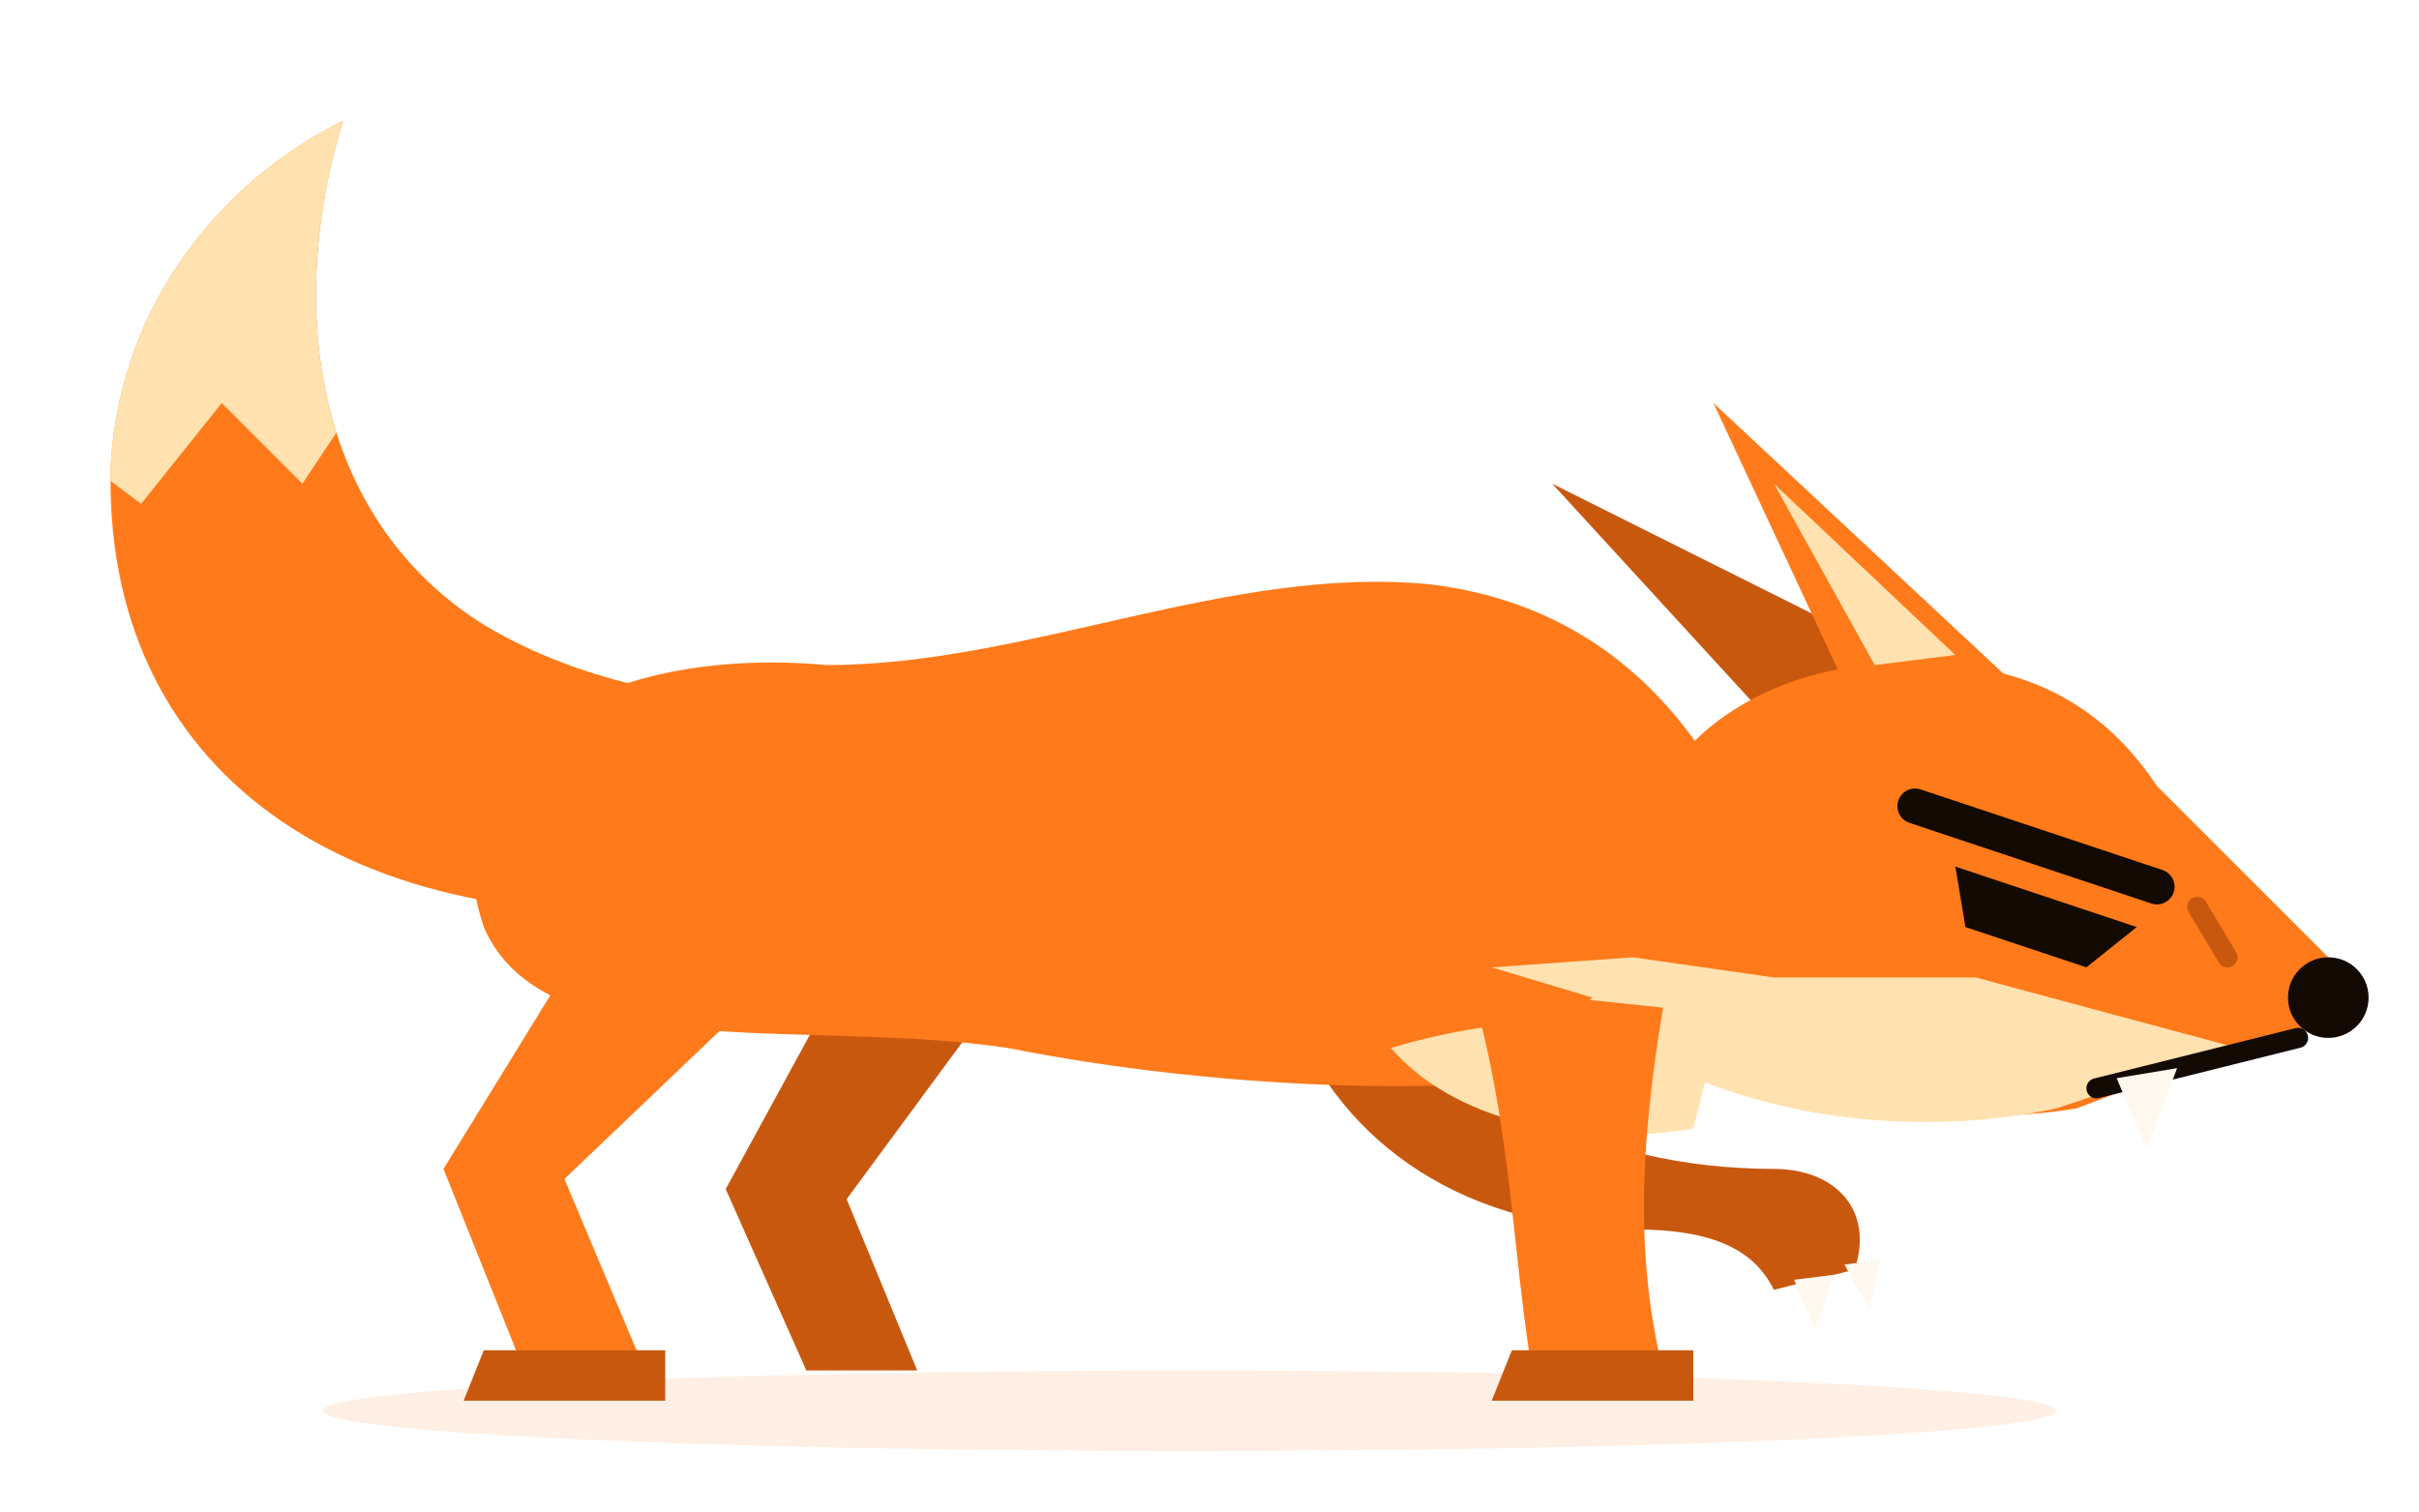
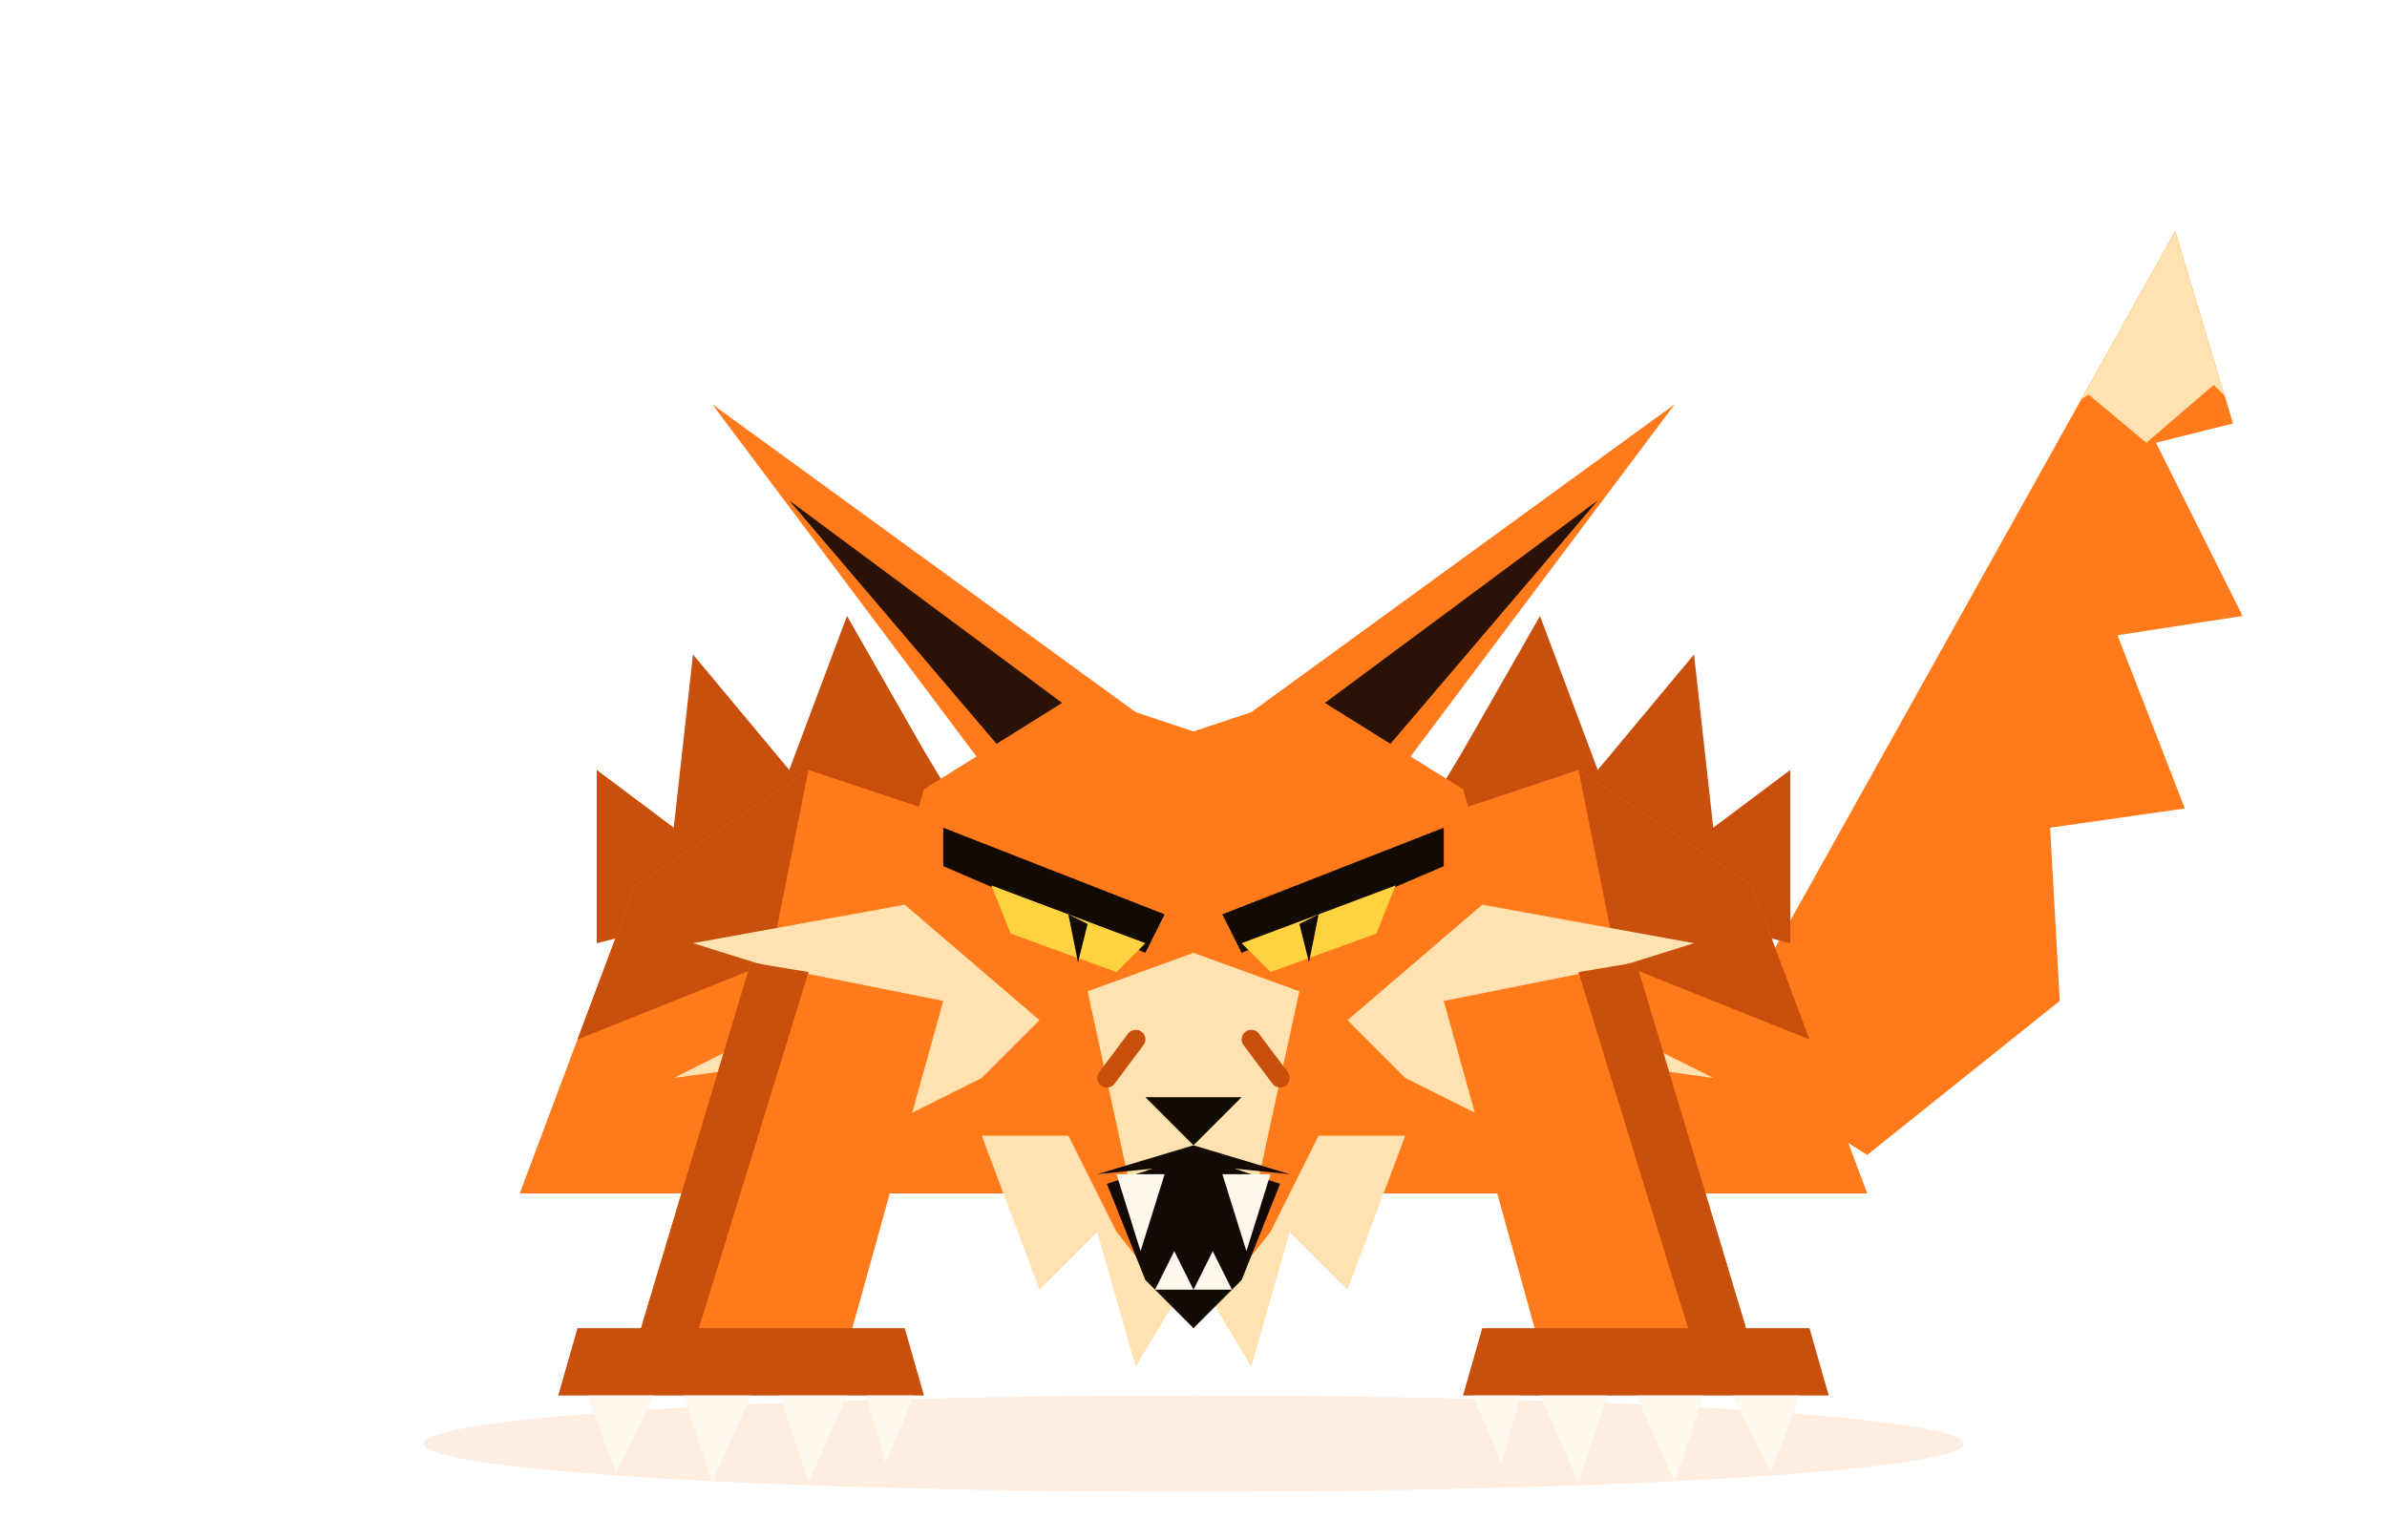
- <svg xmlns="http://www.w3.org/2000/svg" viewBox="0 0 240 150" role="img" aria-label="Mascote do AdHunters">
+ <svg xmlns="http://www.w3.org/2000/svg" viewBox="-4 0 248 160" role="img" aria-label="Mascote do AdHunters">
  <style>
-   .fx-body, .fx-head, .fx-tail, .fx-eye, .fx-shadow, .fx-hind, .fx-front {
+   .fx-all, .fx-body, .fx-hackles, .fx-tail, .fx-eye, .fx-jaw, .fx-shadow {
    transform-box: view-box;
-     animation: 2.6s cubic-bezier(.45, 0, .25, 1) infinite;
+     animation: 2.4s cubic-bezier(.5, 0, .2, 1) infinite;
  }
-   .fx-body { animation-name: fx-body; }
-   .fx-head { transform-origin: 168px 90px; animation-name: fx-head; }
-   .fx-tail { transform-origin: 62px 80px; animation-name: fx-tail; }
-   .fx-eye { transform-origin: 202px 91px; animation-name: fx-eye; }
-   .fx-shadow { transform-origin: 120px 140px; animation-name: fx-shadow; }
-   .fx-hind { transform-origin: 60px 140px; animation-name: fx-hind; }
-   .fx-front { transform-origin: 160px 140px; animation-name: fx-front; }
+   .fx-all { transform-origin: 120px 150px; animation-name: fx-all; }
+   .fx-body { transform-origin: 120px 150px; animation-name: fx-body; }
+   .fx-hackles { transform-origin: 120px 92px; animation-name: fx-hackles; }
+   .fx-tail { transform-origin: 180px 116px; animation-name: fx-tail; }
+   .fx-eye { transform-origin: 120px 97px; animation-name: fx-eye; }
+   .fx-jaw { transform-origin: 120px 124px; animation-name: fx-jaw; }
+   .fx-shadow { transform-origin: 120px 150px; animation-name: fx-shadow; }
+   /* The lunge: towards the viewer, so it grows. */
+   @keyframes fx-all {
+     0%, 60% { transform: scale(1); }
+     68% { transform: scale(1.09) translateY(2px); }
+     80%, 100% { transform: scale(1); }
+   }
  @keyframes fx-body {
-     0%, 8% { transform: translate(0, 0); }
-     38%, 54% { transform: translate(-6px, 7px); }
-     62% { transform: translate(9px, 1px); }
-     74%, 100% { transform: translate(0, 0); }
+     0%, 6% { transform: translateY(0) scaleY(1); }
+     36%, 58% { transform: translateY(6px) scaleY(.95); }
+     68% { transform: translateY(-3px) scaleY(1.02); }
+     80%, 100% { transform: translateY(0) scaleY(1); }
  }
-   @keyframes fx-head {
-     0%, 8% { transform: rotate(0); }
-     38%, 54% { transform: rotate(5deg); }
-     62% { transform: rotate(-3deg); }
-     74%, 100% { transform: rotate(0); }
+   @keyframes fx-hackles {
+     0%, 6% { transform: scaleY(1); }
+     36%, 58% { transform: scaleY(1.35); }
+     80%, 100% { transform: scaleY(1); }
  }
  @keyframes fx-tail {
-     0%, 8% { transform: rotate(0); }
-     18% { transform: rotate(-9deg); }
-     28% { transform: rotate(5deg); }
-     38% { transform: rotate(-7deg); }
-     48% { transform: rotate(4deg); }
-     58% { transform: rotate(-16deg); }
-     74%, 100% { transform: rotate(0); }
+     0%, 6% { transform: rotate(0); }
+     16% { transform: rotate(-10deg); }
+     26% { transform: rotate(6deg); }
+     36% { transform: rotate(-8deg); }
+     46% { transform: rotate(5deg); }
+     58% { transform: rotate(-12deg); }
+     68% { transform: rotate(8deg); }
+     80%, 100% { transform: rotate(0); }
  }
  @keyframes fx-eye {
-     0%, 8% { transform: scaleY(1); }
-     38%, 54% { transform: scaleY(.5); }
-     62% { transform: scaleY(.3); }
-     76%, 100% { transform: scaleY(1); }
+     0%, 6% { transform: scaleY(1); }
+     36%, 58% { transform: scaleY(.55); }
+     66% { transform: scaleY(.35); }
+     80%, 100% { transform: scaleY(1); }
+   }
+   @keyframes fx-jaw {
+     0%, 6% { transform: translateY(0); }
+     36%, 58% { transform: translateY(3px); }
+     68% { transform: translateY(5px); }
+     80%, 100% { transform: translateY(0); }
  }
  @keyframes fx-shadow {
-     0%, 8% { transform: scaleX(1); }
-     38%, 54% { transform: scaleX(1.06); }
-     62% { transform: translateX(6px) scaleX(1.02); }
-     74%, 100% { transform: scaleX(1); }
-   }
-   /* The legs bend instead of sliding: they squash as the body sinks. */
-   @keyframes fx-hind {
-     0%, 8% { transform: skewX(0) scaleY(1); }
-     38%, 54% { transform: skewX(4deg) scaleY(.93); }
-     62% { transform: skewX(-6deg) scaleY(1); }
-     74%, 100% { transform: skewX(0) scaleY(1); }
-   }
-   @keyframes fx-front {
-     0%, 8% { transform: skewX(0) scaleY(1); }
-     38%, 54% { transform: skewX(3deg) scaleY(.93); }
-     62% { transform: skewX(-5deg) scaleY(.99); }
-     74%, 100% { transform: skewX(0) scaleY(1); }
+     0%, 6% { transform: scaleX(1); }
+     36%, 58% { transform: scaleX(1.08); }
+     68% { transform: scaleX(1.18); }
+     80%, 100% { transform: scaleX(1); }
  }
  @media (prefers-reduced-motion: reduce) {
-     .fx-body, .fx-head, .fx-tail, .fx-eye, .fx-shadow, .fx-hind, .fx-front { animation: none; }
+     .fx-all, .fx-body, .fx-hackles, .fx-tail, .fx-eye, .fx-jaw, .fx-shadow { animation: none; }
  }
</style>
  <defs>
    <clipPath id="fx-tail-clip">
-       <path d="M72 90C34 94 10 76 11 46 12 30 22 18 34 12 28 32 32 52 48 62 58 68 70 70 82 70Z" />
+       <path d="M174 110 222 24 228 44 220 46 229 64 216 66 223 84 209 86 210 104 190 120Z" />
    </clipPath>
  </defs>
-   <ellipse class="fx-shadow" cx="118" cy="140" rx="86" ry="4" fill="#ff7a1a" opacity=".12" />
-   <g class="fx-hind" fill="#c9580f">
-     <path d="M84 96 72 118l8 18h11l-7-17 14-19Z" />
-   </g>
-   <g class="fx-front" fill="#c9580f">
-     <path d="M136 94c6 14 22 22 40 22 6 0 10 4 8 10l-8 2c-2-4-6-6-14-6-18 0-30-10-34-22Z" />
-     <path d="m178 127 2 5 2-5.5Zm5-1.5 2.5 4.5 1-5Z" fill="#fff8ee" />
-   </g>
-   <g class="fx-body">
-     <g class="fx-tail">
-       <path d="M72 90C34 94 10 76 11 46 12 30 22 18 34 12 28 32 32 52 48 62 58 68 70 70 82 70Z" fill="#ff7a1a" />
-       <path clip-path="url(#fx-tail-clip)" d="M0 0h60v36l-8-4-6 10-8-6-8 12-8-8-8 10-8-6-14 4Z" fill="#ffe2b0" />
+   <ellipse class="fx-shadow" cx="120" cy="150" rx="80" ry="5" fill="#ff7a1a" fill-opacity=".14" />
+   <g class="fx-all">
+     <g class="fx-body">
+       <g class="fx-tail">
+         <path d="M174 110 222 24 228 44 220 46 229 64 216 66 223 84 209 86 210 104 190 120Z" fill="#ff7a1a" />
+         <path clip-path="url(#fx-tail-clip)" d="M190 0h50v44l-8 2-6-6-7 6-6-5-8 5-15-4Z" fill="#ffe2b0" />
+       </g>
+       <g class="fx-hackles" fill="#c9500c">
+         <path d="M58 98 58 80 66 86 68 68 78 80 84 64 92 78 98 88Z M182 98 182 80 174 86 172 68 162 80 156 64 148 78 142 88Z" />
+       </g>
+       <path d="M50 124 62 92 80 80 104 88 136 88 160 80 178 92 190 124Z" fill="#ff7a1a" />
+       <path d="M62 92 80 80 76 100 56 108Z M178 92 160 80 164 100 184 108Z" fill="#c9500c" />
+       <path d="M98 118 104 134 110 128 114 142 120 132 126 142 130 128 136 134 142 118Z" fill="#ffe2b0" />
+       <path d="M100 82 70 42 114 74Z M140 82 170 42 126 74Z" fill="#ff7a1a" />
+       <path d="M101 79 78 52 109 75Z M139 79 162 52 131 75Z" fill="#2a1206" />
+       <path d="M92 82 108 72 120 76 132 72 148 82 152 96 138 108 128 128 120 138 112 128 102 108 88 96Z" fill="#ff7a1a" />
+       <path d="M90 94 68 98 84 103 66 112 88 109 78 122 98 112 104 106Z M150 94 172 98 156 103 174 112 152 109 162 122 142 112 136 106Z" fill="#ffe2b0" />
+       <path d="M109 103 120 99 131 103 126 126 120 135 114 126Z" fill="#ffe2b0" />
+       <g class="fx-jaw">
+         <path d="M111 123 120 120 129 123 125 133 120 138 115 133Z" fill="#140a04" />
+         <path d="M116 134 118 130 120 134Z M120 134 122 130 124 134Z" fill="#fff8ee" />
+       </g>
+       <path d="M110 122 120 119 130 122 120 121Z" fill="#140a04" />
+       <path d="M112 122 114.5 130 117 122Z M123 122 125.5 130 128 122Z" fill="#fff8ee" />
+       <path d="M115 114 125 114 120 119Z" fill="#140a04" />
+       <path d="M111 112 114 108M129 112 126 108" stroke="#c9500c" stroke-width="2" stroke-linecap="round" />
+       <path d="M94 86 117 95 115 99 94 90Z M146 86 123 95 125 99 146 90Z" fill="#140a04" />
+       <g class="fx-eye">
+         <path d="M99 92 115 98 112 101 101 97Z M141 92 125 98 128 101 139 97Z" fill="#ffd23f" />
+         <path d="M107 95 108 100 109 96Z M133 95 132 100 131 96Z" fill="#140a04" />
+       </g>
    </g>
-     <path d="M48 92C42 74 60 64 82 66c20 0 40-10 60-8 16 2 26 12 32 26l-4 20c-20 6-50 4-70 0-20-3-46 2-52-12Z" fill="#ff7a1a" />
-     <path d="M138 104c10-3 22-4 32 0l-2 8c-12 2-24-1-30-8Z" fill="#ffe2b0" />
-     <g class="fx-head">
-       <path d="M176 72 154 48l36 18Z" fill="#c9580f" />
-       <path d="M162 92c-2-18 14-28 32-26 10 1 16 6 20 12l18 18c0 5-4 8-10 8l-16 6c-18 3-36-4-44-18Z" fill="#ff7a1a" />
-       <path d="M184 70 170 40l30 28Z" fill="#ff7a1a" />
-       <path d="M186 66 176 48l18 17Z" fill="#ffe2b0" />
-       <path d="M204 110c-14 3-30 1-42-6l-12 2 8-7-10-3 14-1 14 2 20 0 26 7Z" fill="#ffe2b0" />
-       <path d="M190 80l24 8" stroke="#140a04" stroke-width="3.5" stroke-linecap="round" />
-       <g class="fx-eye">
-         <path d="M194 86l18 6-5 4-12-4Z" fill="#140a04" />
-       </g>
-       <path d="M218 90l3 5" stroke="#c9580f" stroke-width="2" stroke-linecap="round" />
-       <circle cx="231" cy="99" r="4" fill="#140a04" />
-       <path d="M228 103l-20 5" stroke="#140a04" stroke-width="2" stroke-linecap="round" />
-       <path d="m210 107 3 7 3-8Z" fill="#fff8ee" />
-     </g>
-   </g>
-   <g class="fx-hind" fill="#ff7a1a">
-     <path d="M60 90 44 116l8 20h12l-8-19 22-21Z" />
-     <path d="M48 134h18v5H46Z" fill="#c9580f" />
-   </g>
-   <g class="fx-front" fill="#ff7a1a">
-     <path d="M146 98c4 14 4 26 6 38h13c-3-12-2-24 0-36Z" />
-     <path d="M150 134h18v5h-20Z" fill="#c9580f" />
+     <path d="M74 100 94 104 84 140 62 140Z M166 100 146 104 156 140 178 140Z" fill="#ff7a1a" />
+     <path d="M74 100 80 101 68 140 62 140Z M166 100 160 101 172 140 178 140Z" fill="#c9500c" />
+     <path d="M56 138h34l2 7H54Z M184 138h-34l-2 7h38Z" fill="#c9500c" />
+     <path d="M57 145 60 153 64 145Z M67 145 70 154 74 145Z M77 145 80 154 84 145Z M86 145 88 152 91 145Z M183 145 180 153 176 145Z M173 145 170 154 166 145Z M163 145 160 154 156 145Z M154 145 152 152 149 145Z" fill="#fff8ee" />
  </g>
</svg>
